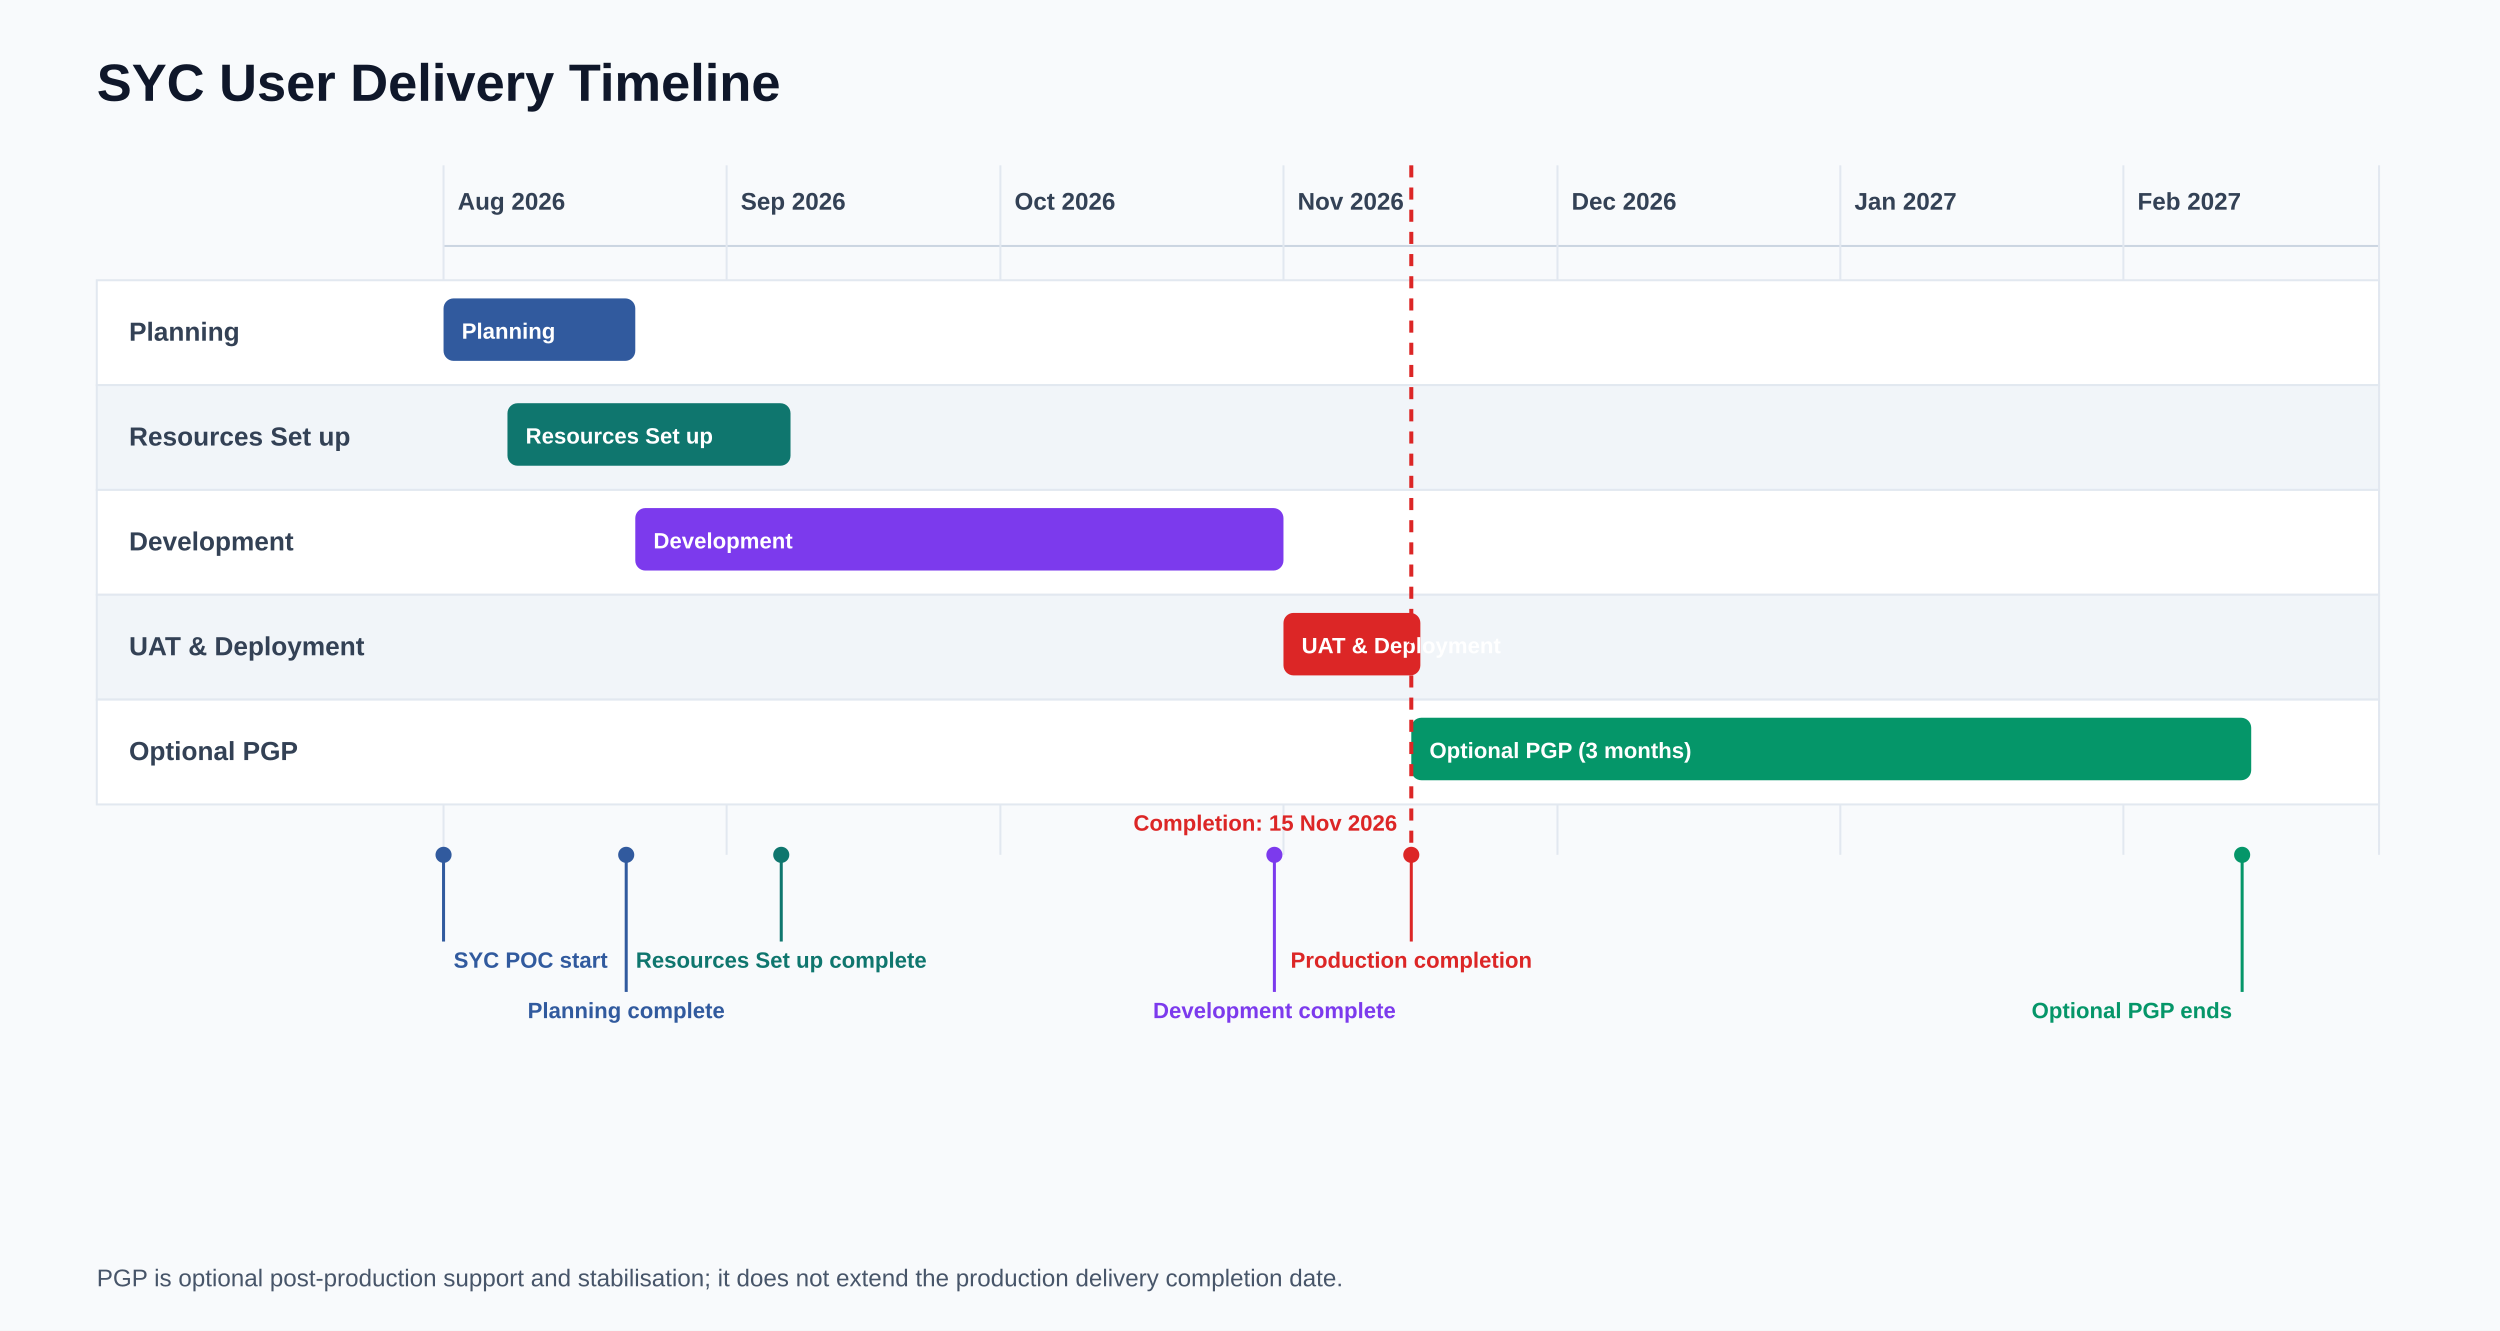
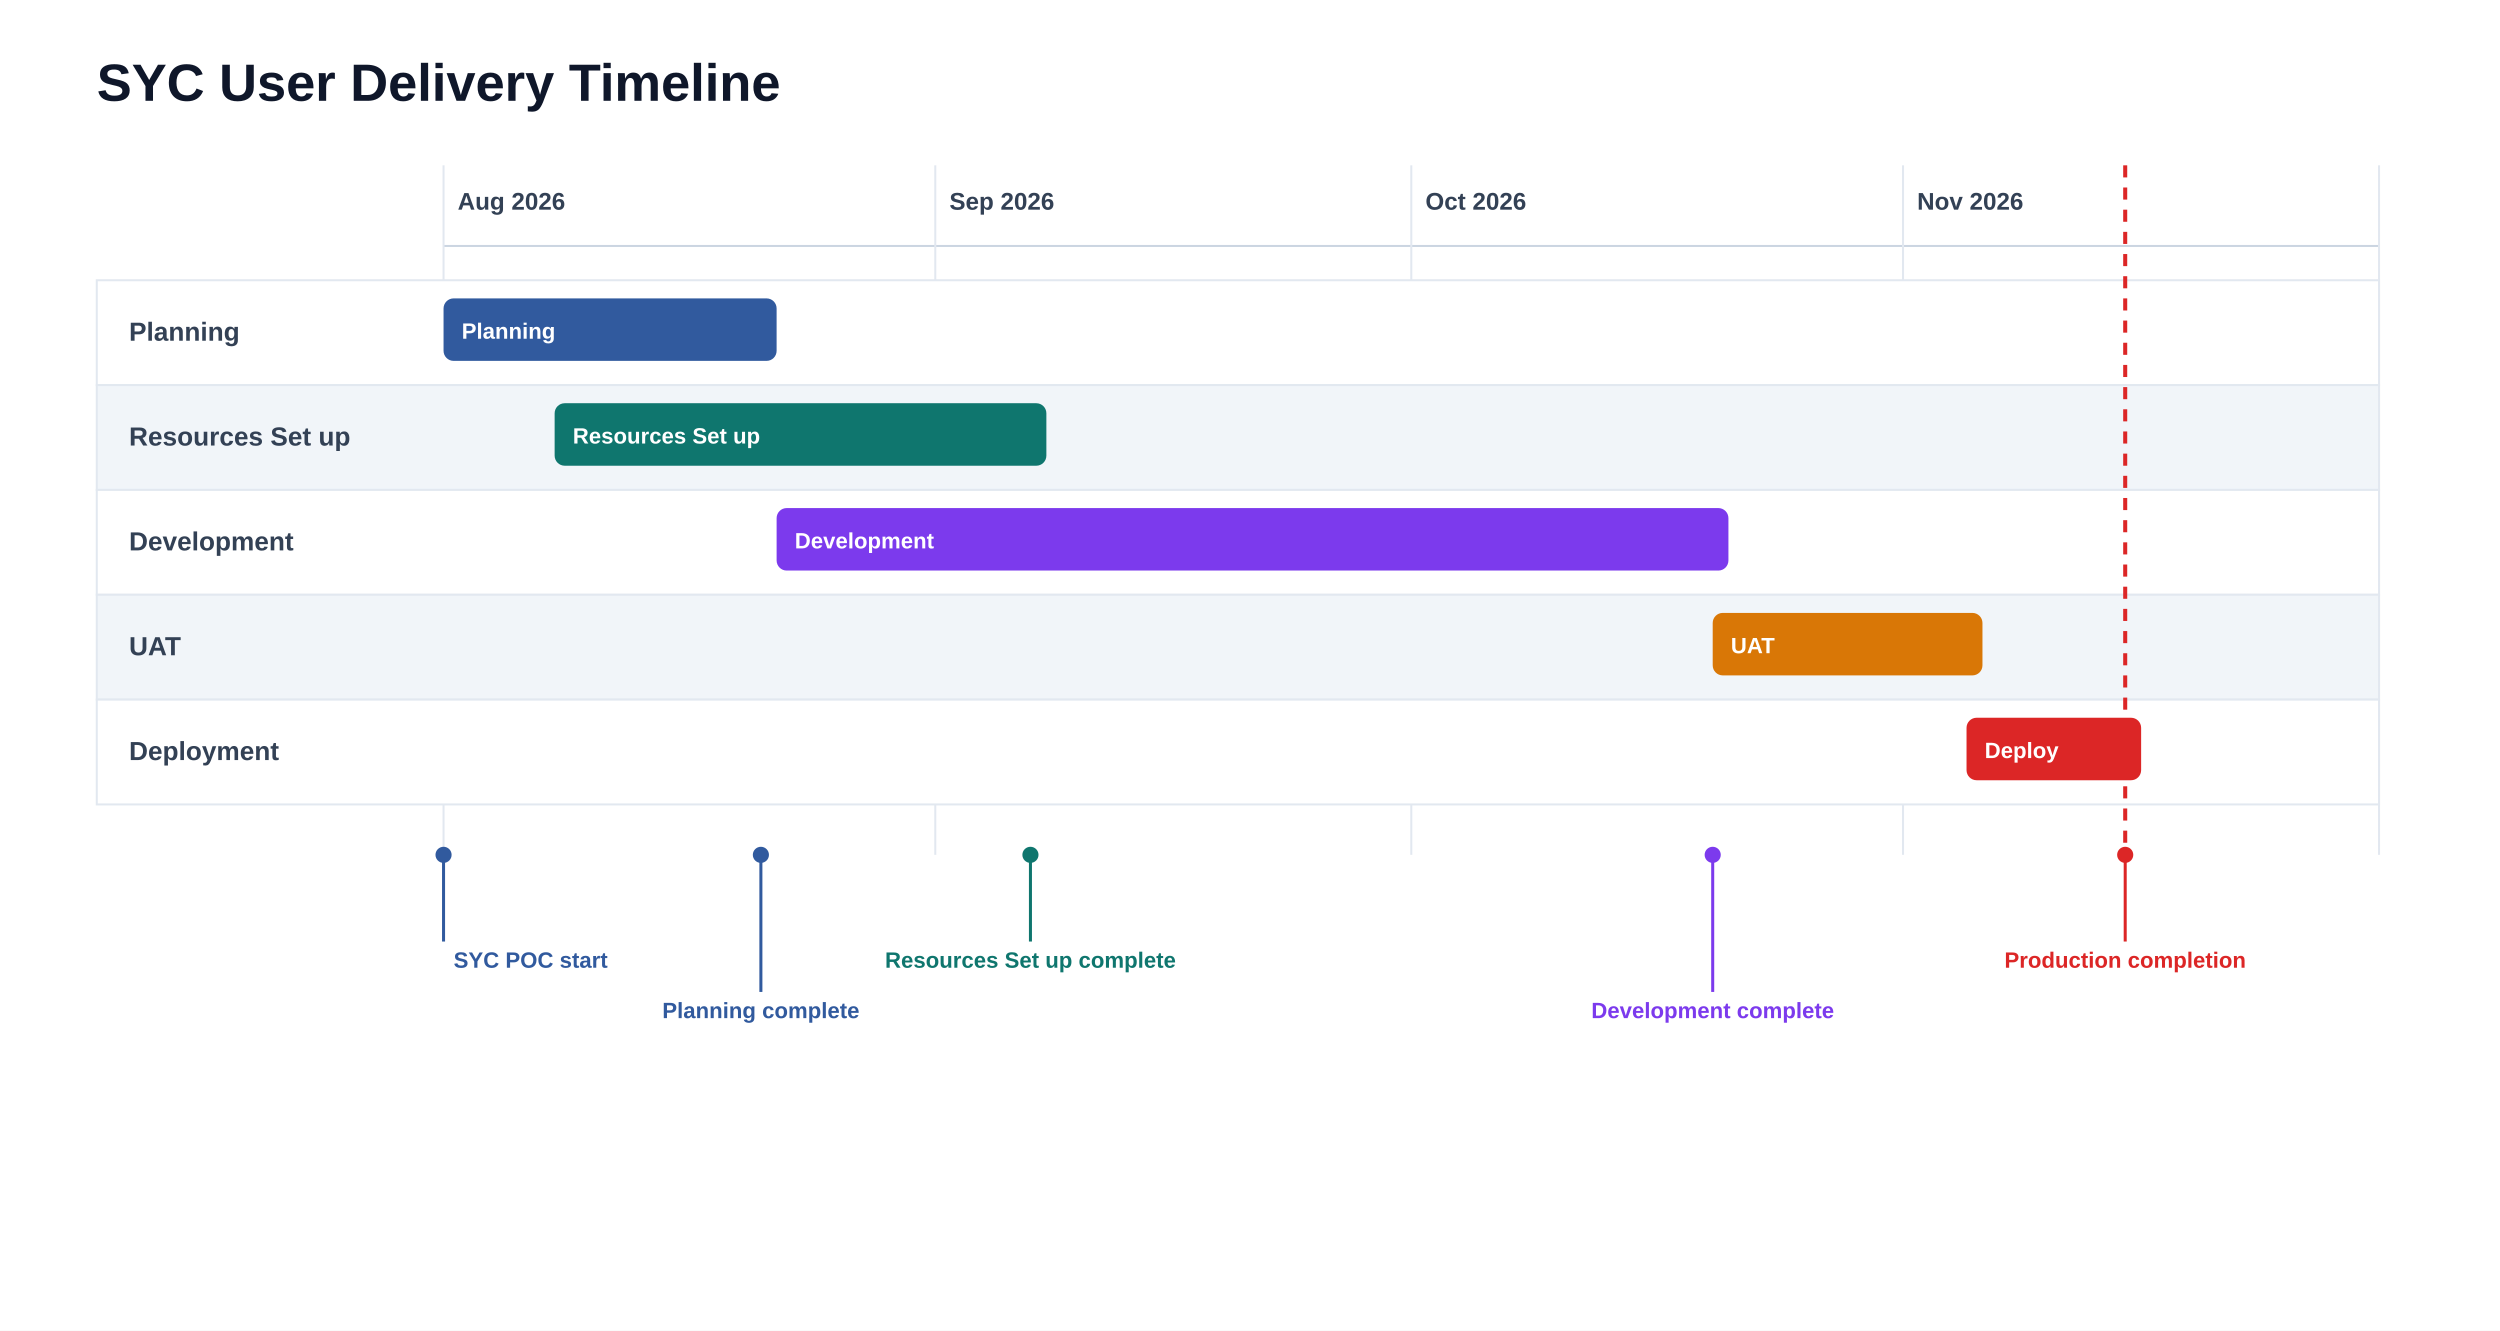
<svg xmlns="http://www.w3.org/2000/svg" width="1240" height="660" viewBox="0 0 1240 660">
-   <rect width="100%" height="100%" fill="#F8FAFC" />
+   <rect width="100%" height="100%" fill="#FFFFFF" />
  <text x="48" y="50" font-family="Arial, sans-serif" font-size="26" font-weight="700" fill="#0F172A">SYC User Delivery Timeline</text>
  <line x1="220" y1="122" x2="1180" y2="122" stroke="#CBD5E1" stroke-width="1" />
  <line x1="220.0" y1="82" x2="220.0" y2="424" stroke="#E2E8F0" stroke-width="1" />
  <text x="227.0" y="104" font-family="Arial, sans-serif" font-size="12" font-weight="700" fill="#334155">Aug 2026</text>
-   <line x1="360.4" y1="82" x2="360.4" y2="424" stroke="#E2E8F0" stroke-width="1" />
-   <text x="367.4" y="104" font-family="Arial, sans-serif" font-size="12" font-weight="700" fill="#334155">Sep 2026</text>
-   <line x1="496.2" y1="82" x2="496.2" y2="424" stroke="#E2E8F0" stroke-width="1" />
-   <text x="503.2" y="104" font-family="Arial, sans-serif" font-size="12" font-weight="700" fill="#334155">Oct 2026</text>
-   <line x1="636.6" y1="82" x2="636.6" y2="424" stroke="#E2E8F0" stroke-width="1" />
-   <text x="643.6" y="104" font-family="Arial, sans-serif" font-size="12" font-weight="700" fill="#334155">Nov 2026</text>
-   <line x1="772.5" y1="82" x2="772.5" y2="424" stroke="#E2E8F0" stroke-width="1" />
-   <text x="779.5" y="104" font-family="Arial, sans-serif" font-size="12" font-weight="700" fill="#334155">Dec 2026</text>
-   <line x1="912.8" y1="82" x2="912.8" y2="424" stroke="#E2E8F0" stroke-width="1" />
-   <text x="919.8" y="104" font-family="Arial, sans-serif" font-size="12" font-weight="700" fill="#334155">Jan 2027</text>
-   <line x1="1053.2" y1="82" x2="1053.2" y2="424" stroke="#E2E8F0" stroke-width="1" />
-   <text x="1060.2" y="104" font-family="Arial, sans-serif" font-size="12" font-weight="700" fill="#334155">Feb 2027</text>
+   <line x1="463.9" y1="82" x2="463.9" y2="424" stroke="#E2E8F0" stroke-width="1" />
+   <text x="470.9" y="104" font-family="Arial, sans-serif" font-size="12" font-weight="700" fill="#334155">Sep 2026</text>
+   <line x1="700.0" y1="82" x2="700.0" y2="424" stroke="#E2E8F0" stroke-width="1" />
+   <text x="707.0" y="104" font-family="Arial, sans-serif" font-size="12" font-weight="700" fill="#334155">Oct 2026</text>
+   <line x1="943.9" y1="82" x2="943.9" y2="424" stroke="#E2E8F0" stroke-width="1" />
+   <text x="950.9" y="104" font-family="Arial, sans-serif" font-size="12" font-weight="700" fill="#334155">Nov 2026</text>
  <line x1="1180.0" y1="82" x2="1180.0" y2="424" stroke="#E2E8F0" stroke-width="1" />
  <rect x="48" y="139" width="1132" height="52" fill="#FFFFFF" stroke="#E2E8F0" />
  <text x="64" y="169" font-family="Arial, sans-serif" font-size="13" font-weight="700" fill="#334155">Planning</text>
  <rect x="48" y="191" width="1132" height="52" fill="#F1F5F9" stroke="#E2E8F0" />
  <text x="64" y="221" font-family="Arial, sans-serif" font-size="13" font-weight="700" fill="#334155">Resources Set up</text>
  <rect x="48" y="243" width="1132" height="52" fill="#FFFFFF" stroke="#E2E8F0" />
  <text x="64" y="273" font-family="Arial, sans-serif" font-size="13" font-weight="700" fill="#334155">Development</text>
  <rect x="48" y="295" width="1132" height="52" fill="#F1F5F9" stroke="#E2E8F0" />
-   <text x="64" y="325" font-family="Arial, sans-serif" font-size="13" font-weight="700" fill="#334155">UAT &amp; Deployment</text>
+   <text x="64" y="325" font-family="Arial, sans-serif" font-size="13" font-weight="700" fill="#334155">UAT</text>
  <rect x="48" y="347" width="1132" height="52" fill="#FFFFFF" stroke="#E2E8F0" />
-   <text x="64" y="377" font-family="Arial, sans-serif" font-size="13" font-weight="700" fill="#334155">Optional PGP</text>
-   <rect x="220.0" y="148" width="95.1" height="31" rx="5" fill="#315A9E" />
+   <text x="64" y="377" font-family="Arial, sans-serif" font-size="13" font-weight="700" fill="#334155">Deployment</text>
+   <rect x="220.0" y="148" width="165.2" height="31" rx="5" fill="#315A9E" />
  <text x="229.0" y="168" font-family="Arial, sans-serif" font-size="11" font-weight="700" fill="#FFFFFF">Planning</text>
-   <rect x="251.7" y="200" width="140.4" height="31" rx="5" fill="#0F766E" />
-   <text x="260.7" y="220" font-family="Arial, sans-serif" font-size="11" font-weight="700" fill="#FFFFFF">Resources Set up</text>
-   <rect x="315.1" y="252" width="321.5" height="31" rx="5" fill="#7C3AED" />
-   <text x="324.1" y="272" font-family="Arial, sans-serif" font-size="11" font-weight="700" fill="#FFFFFF">Development</text>
-   <rect x="636.6" y="304" width="67.9" height="31" rx="5" fill="#DC2626" />
-   <text x="645.6" y="324" font-family="Arial, sans-serif" font-size="11" font-weight="700" fill="#FFFFFF">UAT &amp; Deployment</text>
-   <rect x="700.0" y="356" width="416.6" height="31" rx="5" fill="#059669" />
-   <text x="709.0" y="376" font-family="Arial, sans-serif" font-size="11" font-weight="700" fill="#FFFFFF">Optional PGP (3 months)</text>
+   <rect x="275.1" y="200" width="243.9" height="31" rx="5" fill="#0F766E" />
+   <text x="284.1" y="220" font-family="Arial, sans-serif" font-size="11" font-weight="700" fill="#FFFFFF">Resources Set up</text>
+   <rect x="385.2" y="252" width="472.1" height="31" rx="5" fill="#7C3AED" />
+   <text x="394.2" y="272" font-family="Arial, sans-serif" font-size="11" font-weight="700" fill="#FFFFFF">Development</text>
+   <rect x="849.5" y="304" width="133.8" height="31" rx="5" fill="#D97706" />
+   <text x="858.5" y="324" font-family="Arial, sans-serif" font-size="11" font-weight="700" fill="#FFFFFF">UAT</text>
+   <rect x="975.4" y="356" width="86.6" height="31" rx="5" fill="#DC2626" />
+   <text x="984.4" y="376" font-family="Arial, sans-serif" font-size="11" font-weight="700" fill="#FFFFFF">Deploy</text>
  <line x1="220.0" y1="424" x2="220.0" y2="467" stroke="#315A9E" stroke-width="1.5" />
  <circle cx="220.0" cy="424" r="4" fill="#315A9E" />
  <text x="225.0" y="480" text-anchor="start" font-family="Arial, sans-serif" font-size="11" font-weight="700" fill="#315A9E">SYC POC start</text>
-   <line x1="310.6" y1="424" x2="310.6" y2="492" stroke="#315A9E" stroke-width="1.5" />
-   <circle cx="310.6" cy="424" r="4" fill="#315A9E" />
-   <text x="310.6" y="505" text-anchor="middle" font-family="Arial, sans-serif" font-size="11" font-weight="700" fill="#315A9E">Planning complete</text>
-   <line x1="387.5" y1="424" x2="387.5" y2="467" stroke="#0F766E" stroke-width="1.5" />
-   <circle cx="387.5" cy="424" r="4" fill="#0F766E" />
-   <text x="387.5" y="480" text-anchor="middle" font-family="Arial, sans-serif" font-size="11" font-weight="700" fill="#0F766E">Resources Set up complete</text>
-   <line x1="632.1" y1="424" x2="632.1" y2="492" stroke="#7C3AED" stroke-width="1.5" />
-   <circle cx="632.1" cy="424" r="4" fill="#7C3AED" />
-   <text x="632.1" y="505" text-anchor="middle" font-family="Arial, sans-serif" font-size="11" font-weight="700" fill="#7C3AED">Development complete</text>
-   <line x1="700.0" y1="424" x2="700.0" y2="467" stroke="#DC2626" stroke-width="1.5" />
-   <circle cx="700.0" cy="424" r="4" fill="#DC2626" />
-   <text x="700.0" y="480" text-anchor="middle" font-family="Arial, sans-serif" font-size="11" font-weight="700" fill="#DC2626">Production completion</text>
-   <line x1="1112.1" y1="424" x2="1112.1" y2="492" stroke="#059669" stroke-width="1.5" />
-   <circle cx="1112.1" cy="424" r="4" fill="#059669" />
-   <text x="1107.1" y="505" text-anchor="end" font-family="Arial, sans-serif" font-size="11" font-weight="700" fill="#059669">Optional PGP ends</text>
-   <line x1="700.0" y1="82" x2="700.0" y2="424" stroke="#DC2626" stroke-width="2" stroke-dasharray="6 5" />
-   <text x="693.0" y="412" text-anchor="end" font-family="Arial, sans-serif" font-size="11" font-weight="700" fill="#DC2626">Completion: 15 Nov 2026</text>
-   <text x="48" y="638" font-family="Arial, sans-serif" font-size="12" fill="#475569">PGP is optional post-production support and stabilisation; it does not extend the production delivery completion date.</text>
+   <line x1="377.4" y1="424" x2="377.4" y2="492" stroke="#315A9E" stroke-width="1.5" />
+   <circle cx="377.4" cy="424" r="4" fill="#315A9E" />
+   <text x="377.4" y="505" text-anchor="middle" font-family="Arial, sans-serif" font-size="11" font-weight="700" fill="#315A9E">Planning complete</text>
+   <line x1="511.1" y1="424" x2="511.1" y2="467" stroke="#0F766E" stroke-width="1.5" />
+   <circle cx="511.1" cy="424" r="4" fill="#0F766E" />
+   <text x="511.1" y="480" text-anchor="middle" font-family="Arial, sans-serif" font-size="11" font-weight="700" fill="#0F766E">Resources Set up complete</text>
+   <line x1="849.5" y1="424" x2="849.5" y2="492" stroke="#7C3AED" stroke-width="1.5" />
+   <circle cx="849.5" cy="424" r="4" fill="#7C3AED" />
+   <text x="849.5" y="505" text-anchor="middle" font-family="Arial, sans-serif" font-size="11" font-weight="700" fill="#7C3AED">Development complete</text>
+   <line x1="1054.1" y1="424" x2="1054.1" y2="467" stroke="#DC2626" stroke-width="1.5" />
+   <circle cx="1054.1" cy="424" r="4" fill="#DC2626" />
+   <text x="1054.1" y="480" text-anchor="middle" font-family="Arial, sans-serif" font-size="11" font-weight="700" fill="#DC2626">Production completion</text>
+   <line x1="1054.1" y1="82" x2="1054.1" y2="424" stroke="#DC2626" stroke-width="2" stroke-dasharray="6 5" />
</svg>
